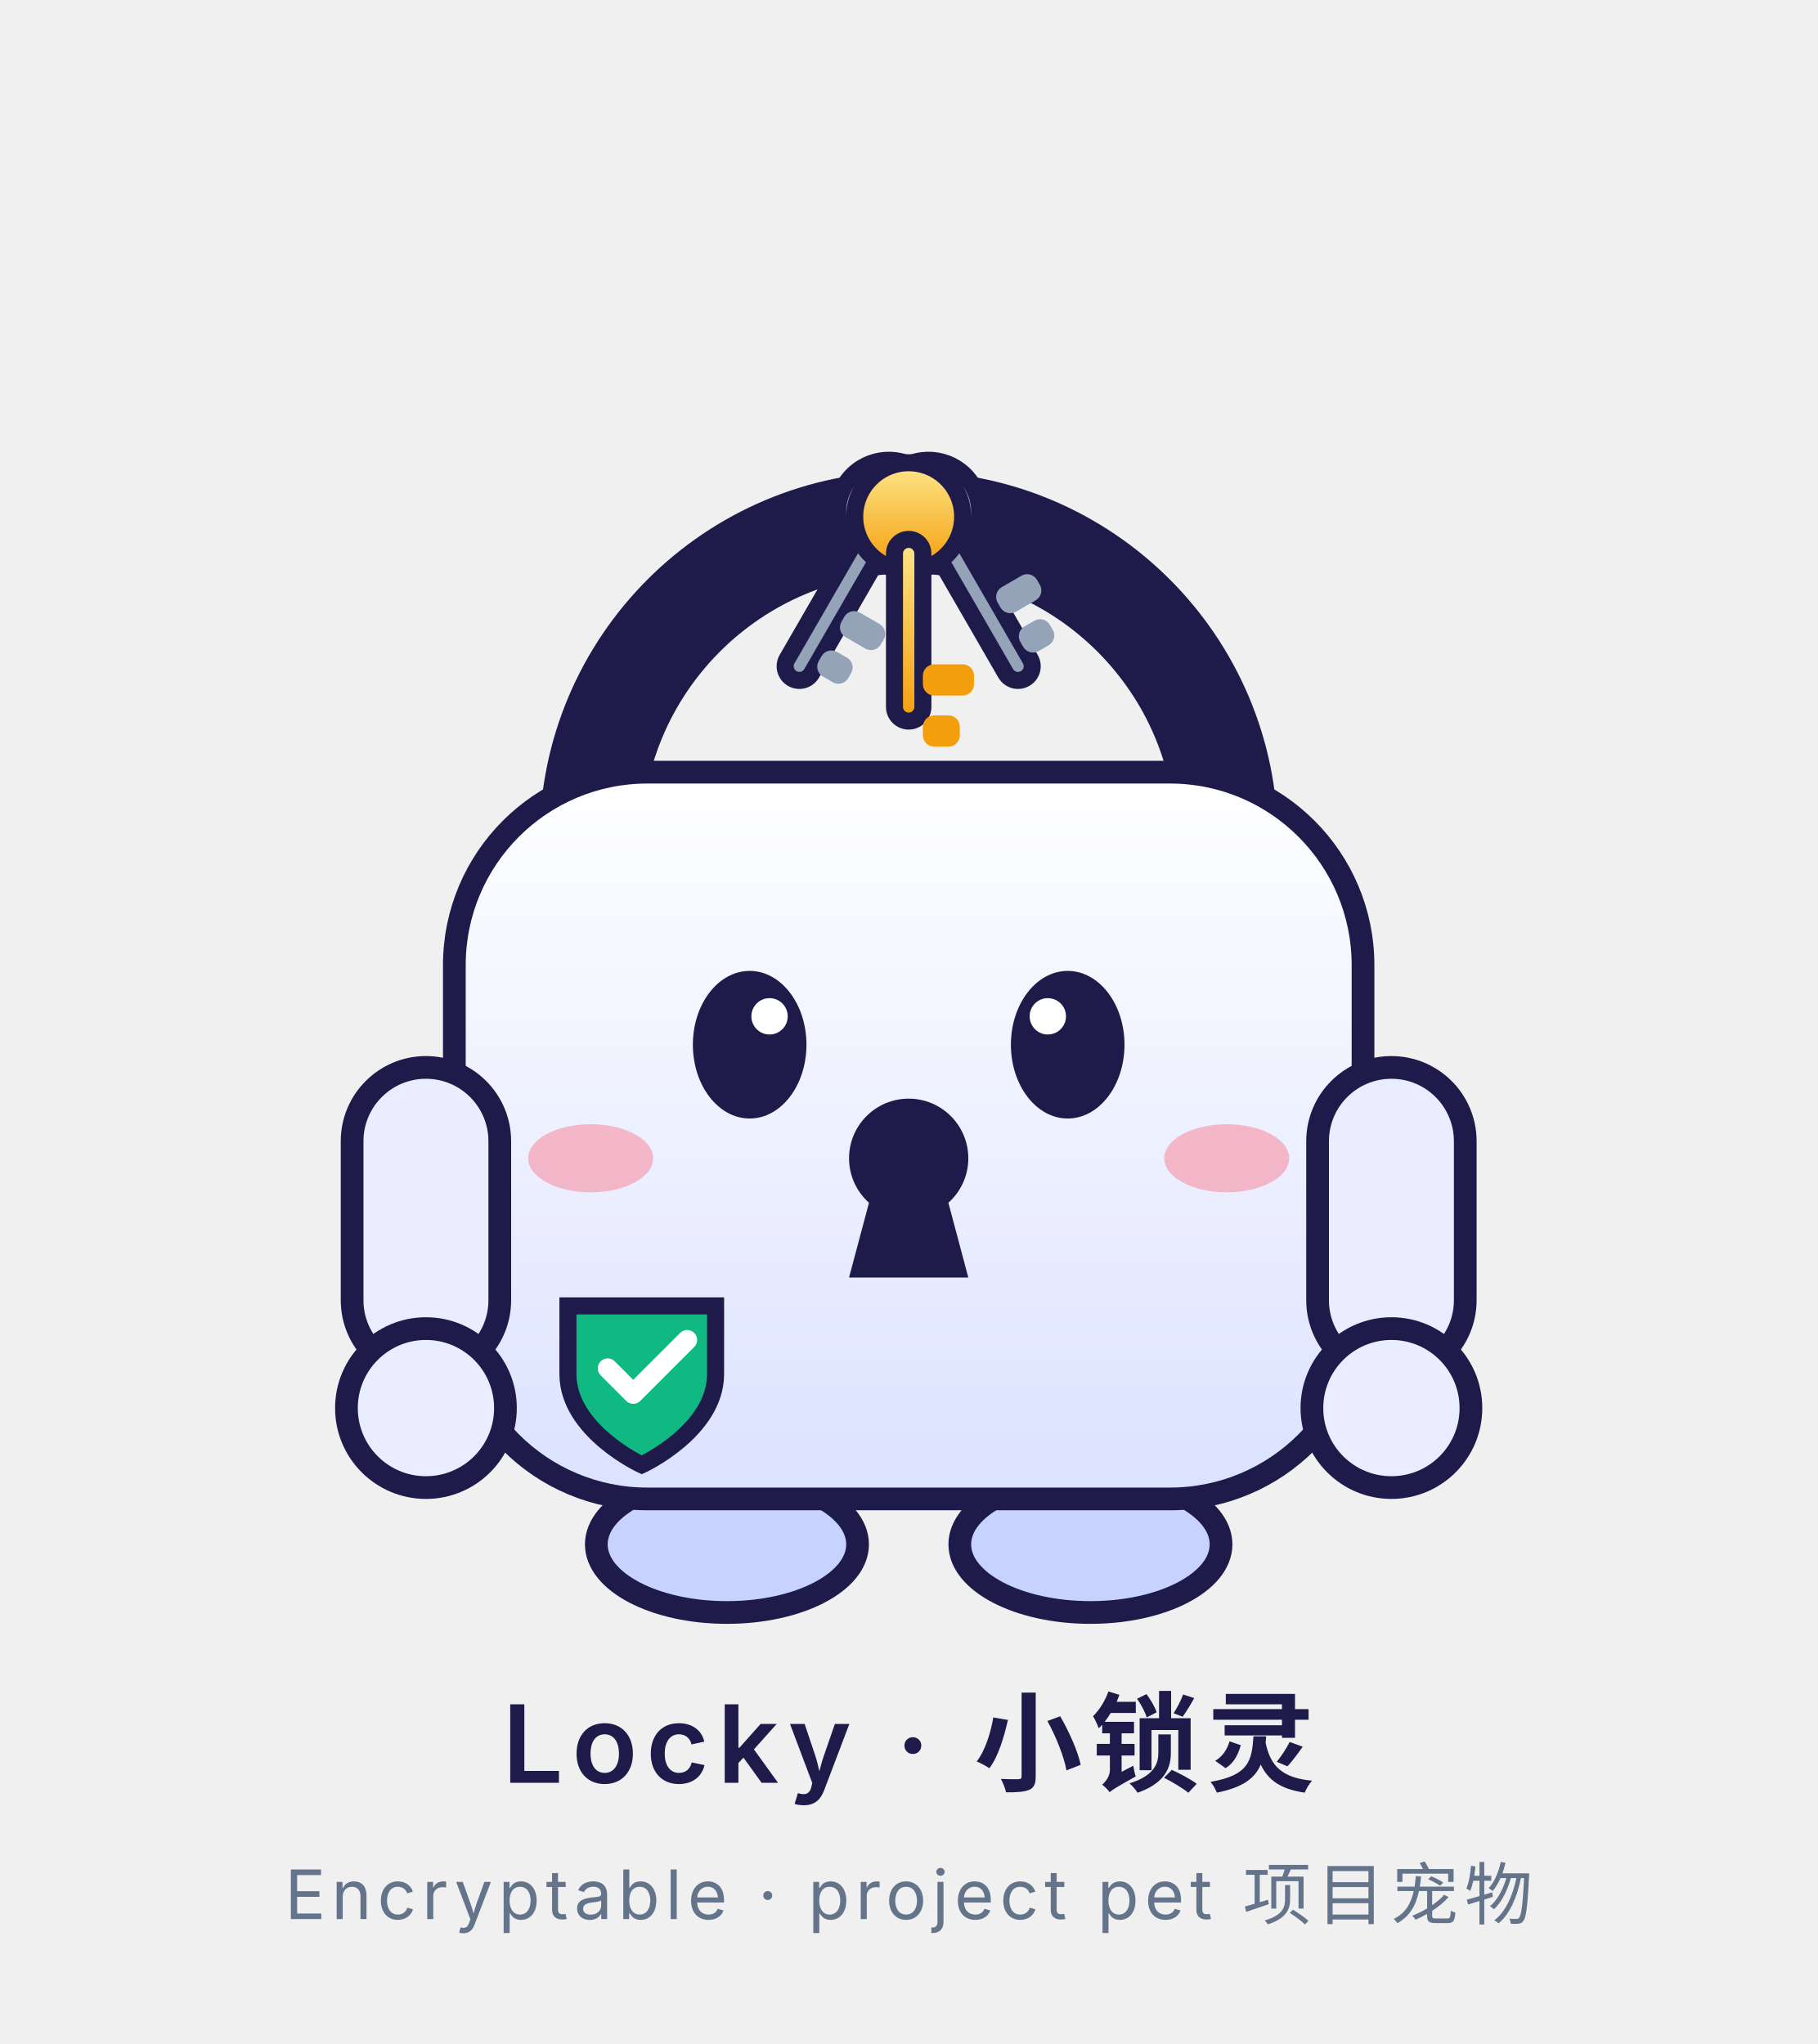
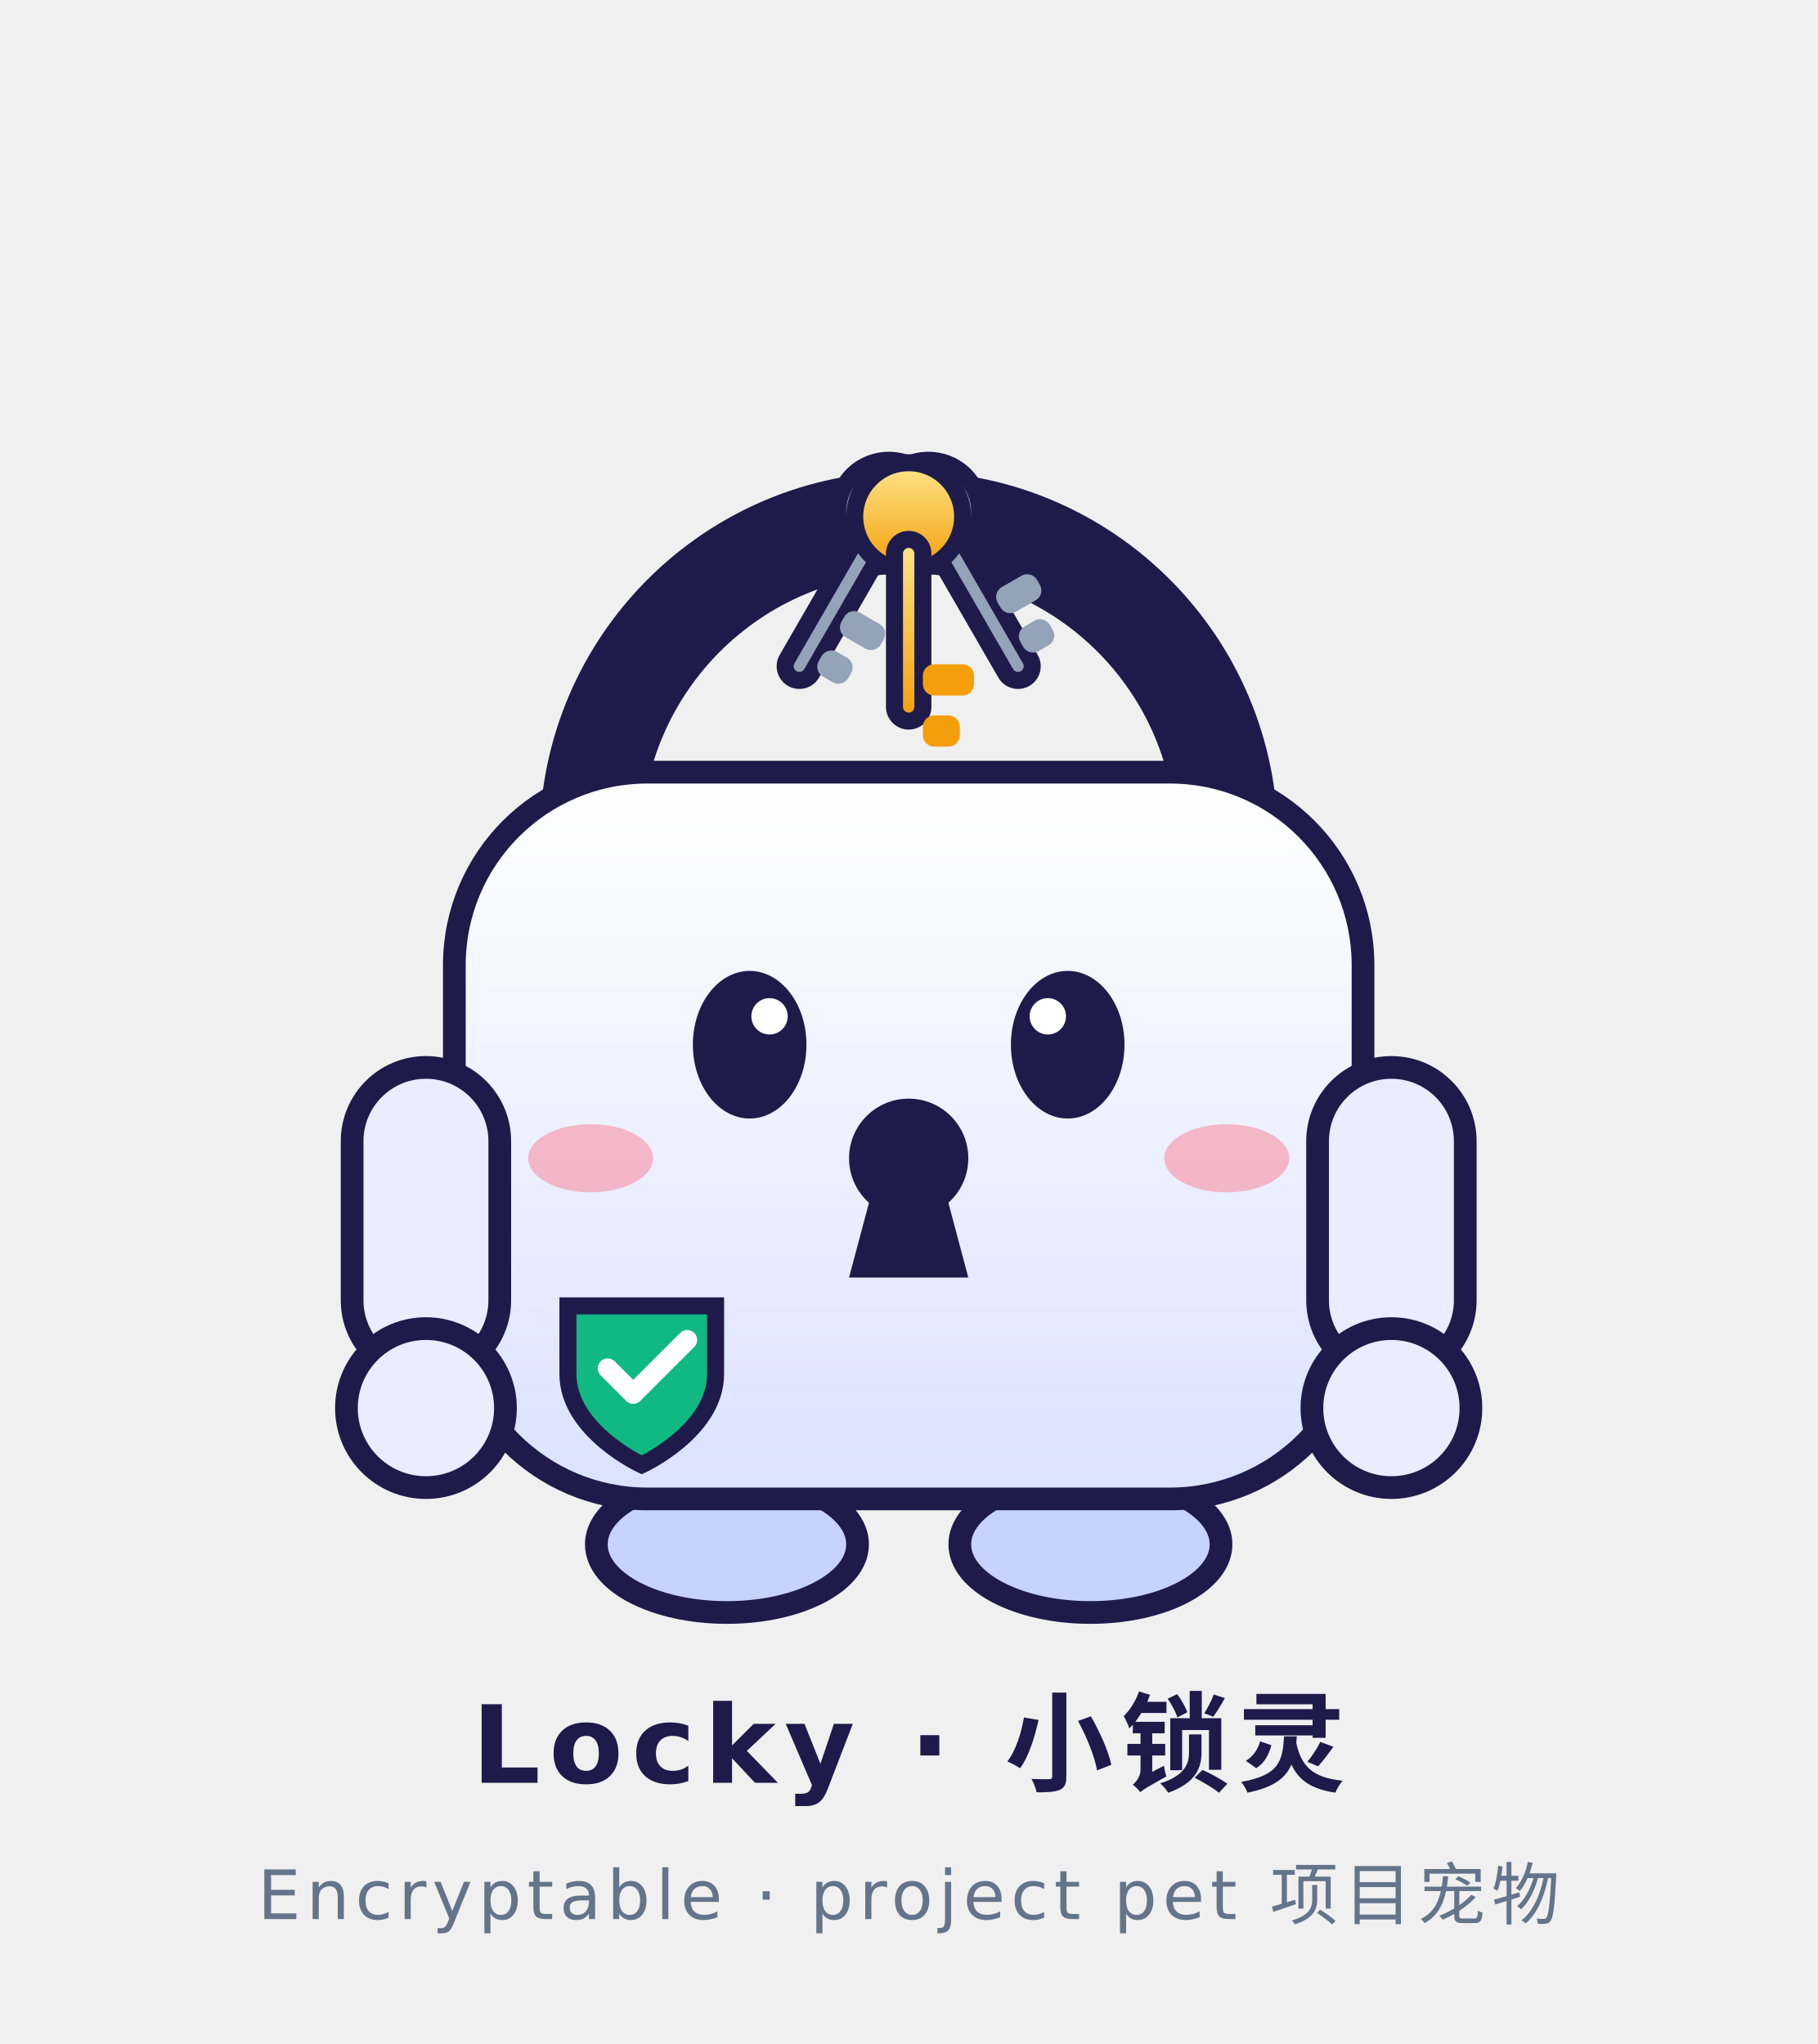
<svg xmlns="http://www.w3.org/2000/svg" viewBox="0 0 320 360" role="img" aria-labelledby="petTitle petDesc">
  <defs>
    <linearGradient id="body" x1="0" y1="0" x2="0" y2="1">
      <stop offset="0" stop-color="#FFFFFF" />
      <stop offset="1" stop-color="#DBE2FF" />
    </linearGradient>
    <linearGradient id="keyGold" x1="0" y1="0" x2="0" y2="1">
      <stop offset="0" stop-color="#FDE68A" />
      <stop offset="1" stop-color="#F59E0B" />
    </linearGradient>
  </defs>
  <g transform="translate(0,-10)">
    <ellipse cx="128" cy="282" rx="23" ry="12" fill="#C7D2FE" stroke="#1E1B4B" stroke-width="4" />
    <ellipse cx="192" cy="282" rx="23" ry="12" fill="#C7D2FE" stroke="#1E1B4B" stroke-width="4" />
    <path d="M104 158 A56 56 0 0 1 216 158" fill="none" stroke="#1E1B4B" stroke-width="18" stroke-linecap="round" />
    <g transform="rotate(-30 160 94)">
      <circle cx="160" cy="101" r="9" fill="#94A3B8" stroke="#1E1B4B" stroke-width="3" />
      <rect x="157.5" y="105" width="5" height="30" rx="2.5" fill="#94A3B8" stroke="#1E1B4B" stroke-width="3" />
      <rect x="162.5" y="119" width="8" height="5" rx="2" fill="#94A3B8" />
      <rect x="162.5" y="127" width="6" height="5" rx="2" fill="#94A3B8" />
    </g>
    <g transform="rotate(30 160 94)">
      <circle cx="160" cy="101" r="9" fill="#94A3B8" stroke="#1E1B4B" stroke-width="3" />
      <rect x="157.5" y="105" width="5" height="30" rx="2.5" fill="#94A3B8" stroke="#1E1B4B" stroke-width="3" />
      <rect x="162.5" y="119" width="8" height="5" rx="2" fill="#94A3B8" />
      <rect x="162.5" y="127" width="6" height="5" rx="2" fill="#94A3B8" />
    </g>
    <g>
      <circle cx="160" cy="101" r="9.5" fill="url(#keyGold)" stroke="#1E1B4B" stroke-width="3" />
      <rect x="157.5" y="105" width="5" height="32" rx="2.5" fill="url(#keyGold)" stroke="#1E1B4B" stroke-width="3" />
      <rect x="162.5" y="127" width="9" height="5.5" rx="2" fill="#F59E0B" />
      <rect x="162.5" y="136" width="6.5" height="5.5" rx="2" fill="#F59E0B" />
    </g>
    <rect x="80" y="146" width="160" height="128" rx="34" fill="url(#body)" stroke="#1E1B4B" stroke-width="4" />
    <rect x="62" y="198" width="26" height="54" rx="13" fill="#E8EDFF" stroke="#1E1B4B" stroke-width="4" />
    <rect x="232" y="198" width="26" height="54" rx="13" fill="#E8EDFF" stroke="#1E1B4B" stroke-width="4" />
    <circle cx="75" cy="258" r="14" fill="#E8EDFF" stroke="#1E1B4B" stroke-width="4" />
    <circle cx="245" cy="258" r="14" fill="#E8EDFF" stroke="#1E1B4B" stroke-width="4" />
    <path d="M100 240 h26 v12 c0 10 -13 16 -13 16 s-13 -6 -13 -16 z" fill="#10B981" stroke="#1E1B4B" stroke-width="3" />
    <path d="M107 251 l4.5 4.5 l9.5 -9.5" fill="none" stroke="#FFFFFF" stroke-width="3.5" stroke-linecap="round" stroke-linejoin="round" />
    <ellipse cx="132" cy="194" rx="10" ry="13" fill="#1E1B4B" />
    <ellipse cx="188" cy="194" rx="10" ry="13" fill="#1E1B4B" />
    <circle cx="135.5" cy="189" r="3.2" fill="#FFFFFF" />
    <circle cx="184.5" cy="189" r="3.2" fill="#FFFFFF" />
    <ellipse cx="104" cy="214" rx="11" ry="6" fill="#FB7185" opacity="0.45" />
    <ellipse cx="216" cy="214" rx="11" ry="6" fill="#FB7185" opacity="0.45" />
    <circle cx="160" cy="214" r="10.5" fill="#1E1B4B" />
    <path d="M153.5 220 h13 l4 15 h-21 z" fill="#1E1B4B" />
  </g>
-   <text x="160" y="314" text-anchor="middle" font-family="ui-sans-serif,-apple-system,'Segoe UI','Noto Sans SC','Microsoft YaHei',sans-serif" font-size="19" font-weight="600" fill="#1E1B4B" letter-spacing="1.5">Locky · 小锁灵</text>
-   <text x="160" y="338" text-anchor="middle" font-family="ui-sans-serif,-apple-system,'Segoe UI','Noto Sans SC','Microsoft YaHei',sans-serif" font-size="12" fill="#64748B" letter-spacing="1">Encryptable · project pet 项目宠物</text>
+   <text x="160" y="314" text-anchor="middle" font-family="'Noto Sans SC','Source Han Sans SC','Source Han Sans CN','DejaVu Sans','Liberation Sans',sans-serif" font-size="19" font-weight="600" fill="#1E1B4B" letter-spacing="1.5">Locky · 小锁灵</text>
+   <text x="160" y="338" text-anchor="middle" font-family="'Noto Sans SC','Source Han Sans SC','Source Han Sans CN','DejaVu Sans','Liberation Sans',sans-serif" font-size="12" fill="#64748B" letter-spacing="1">Encryptable · project pet 项目宠物</text>
</svg>
